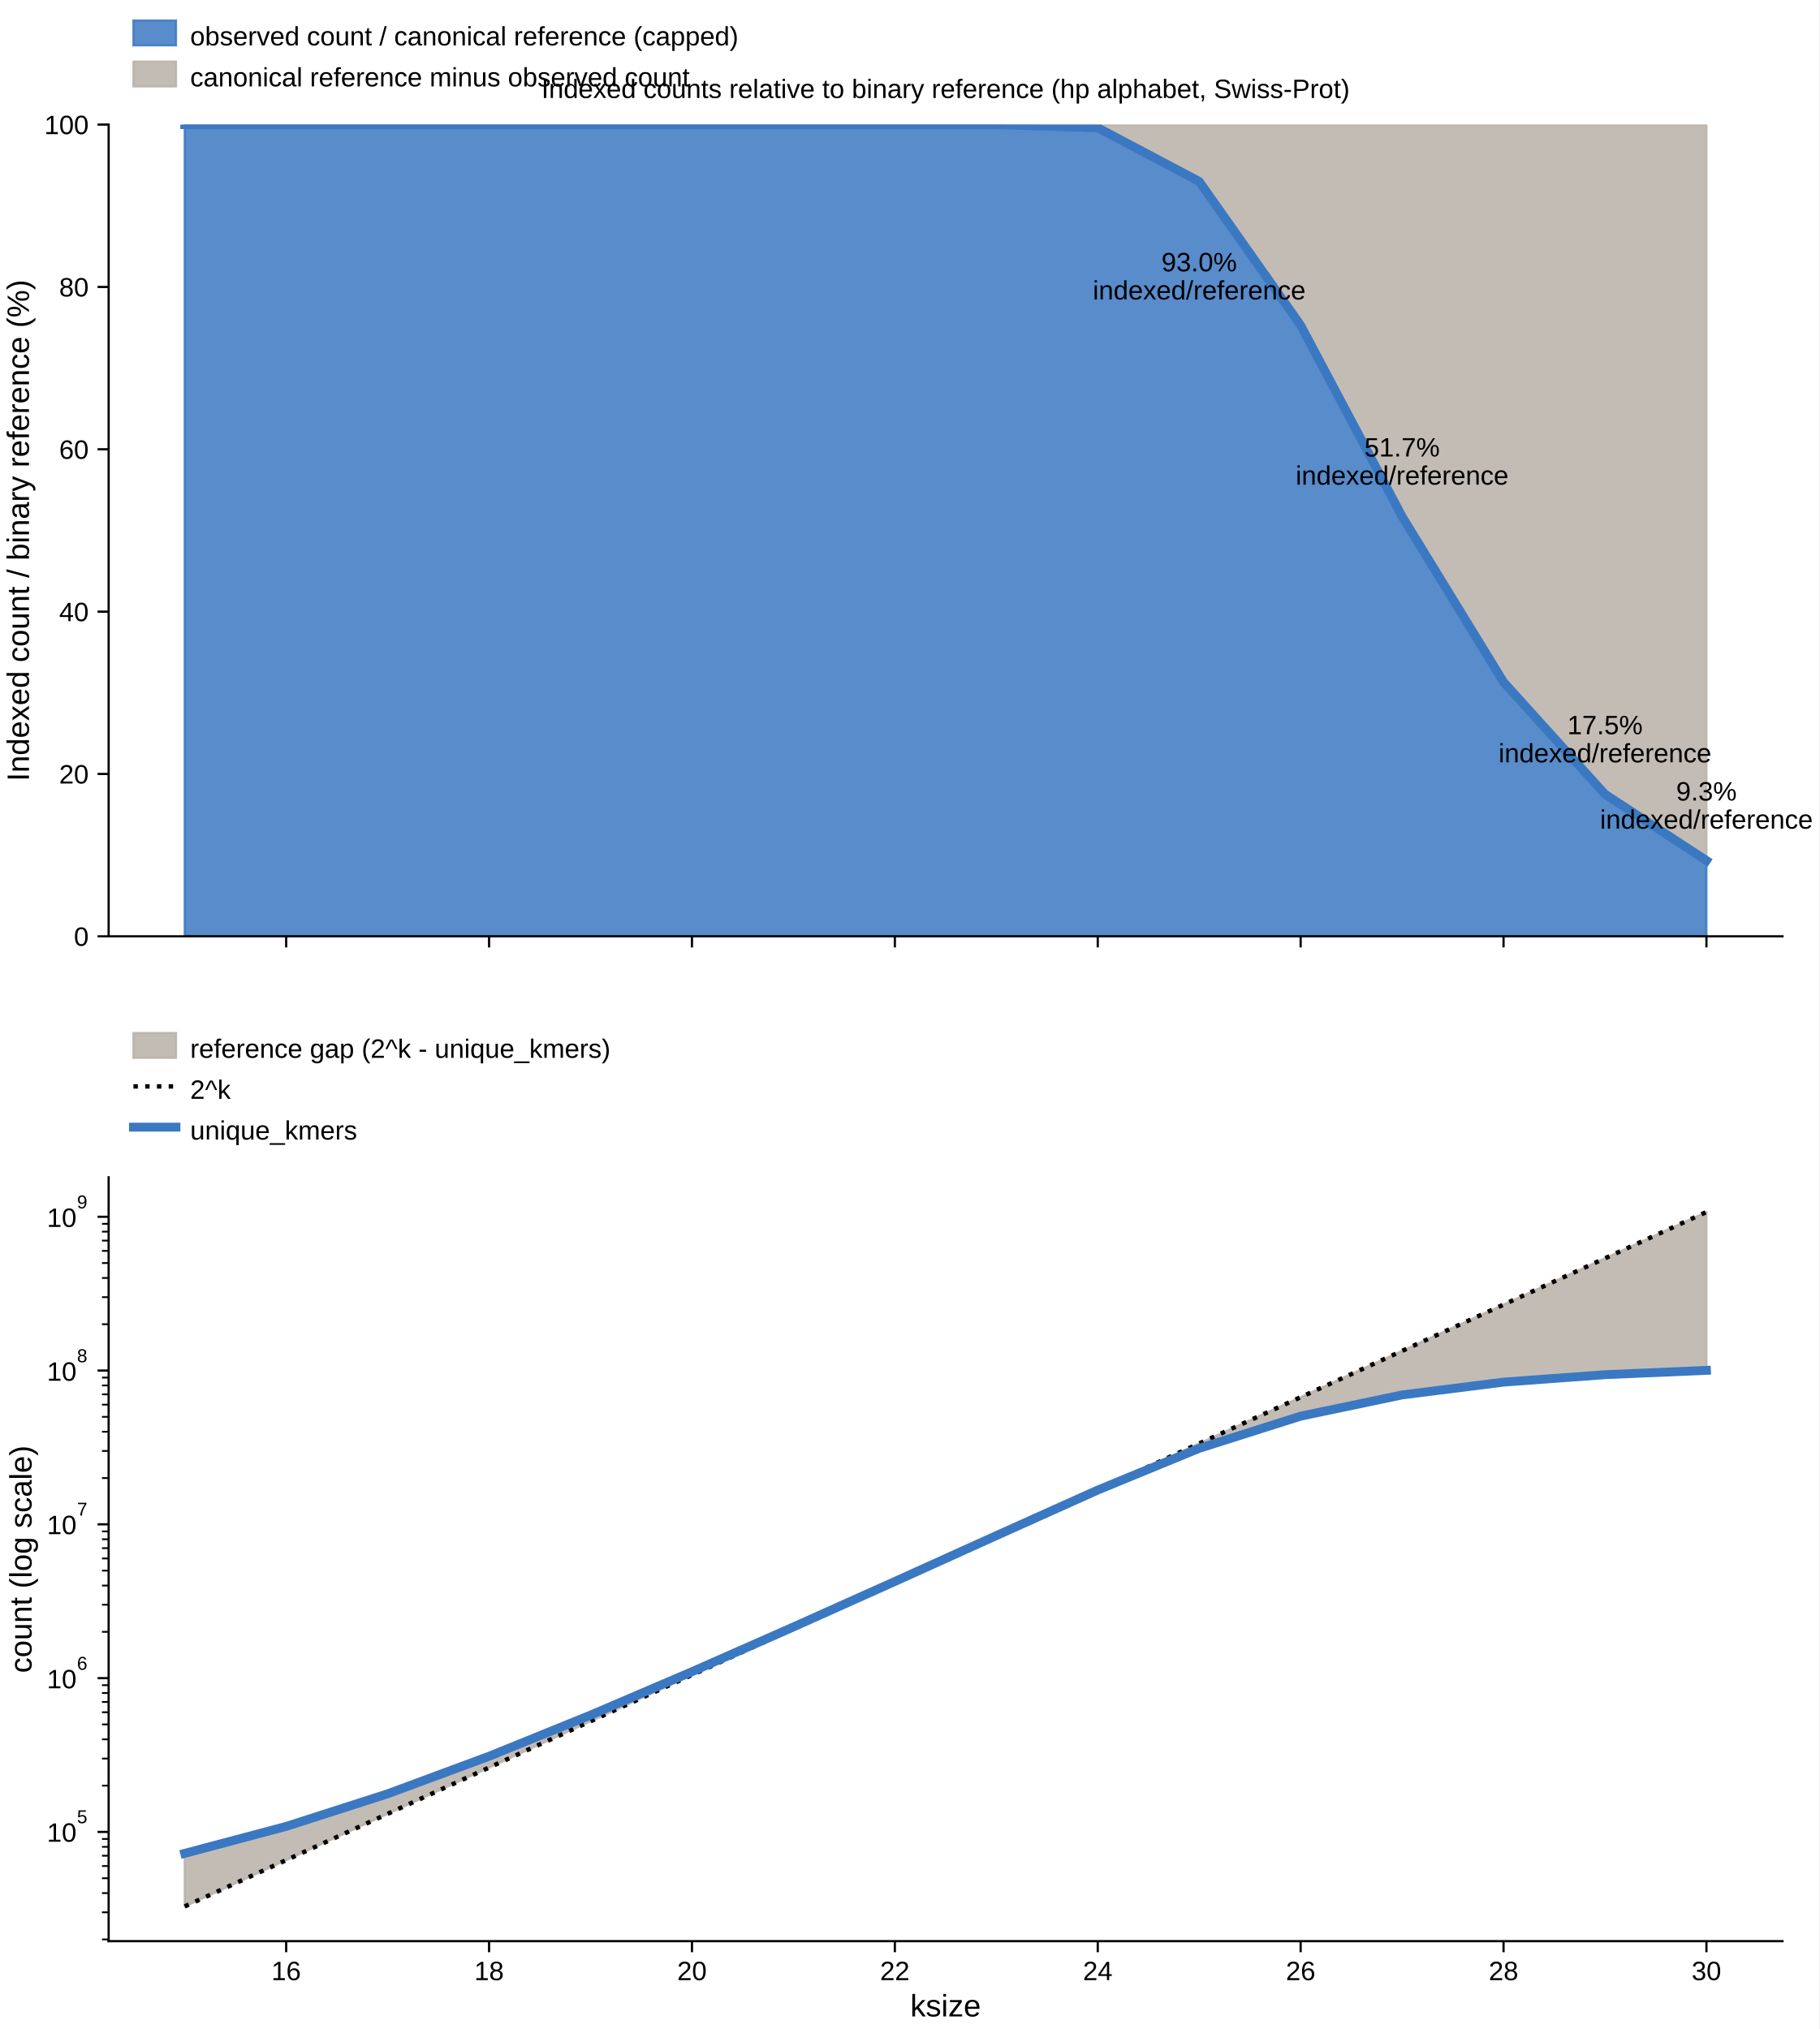
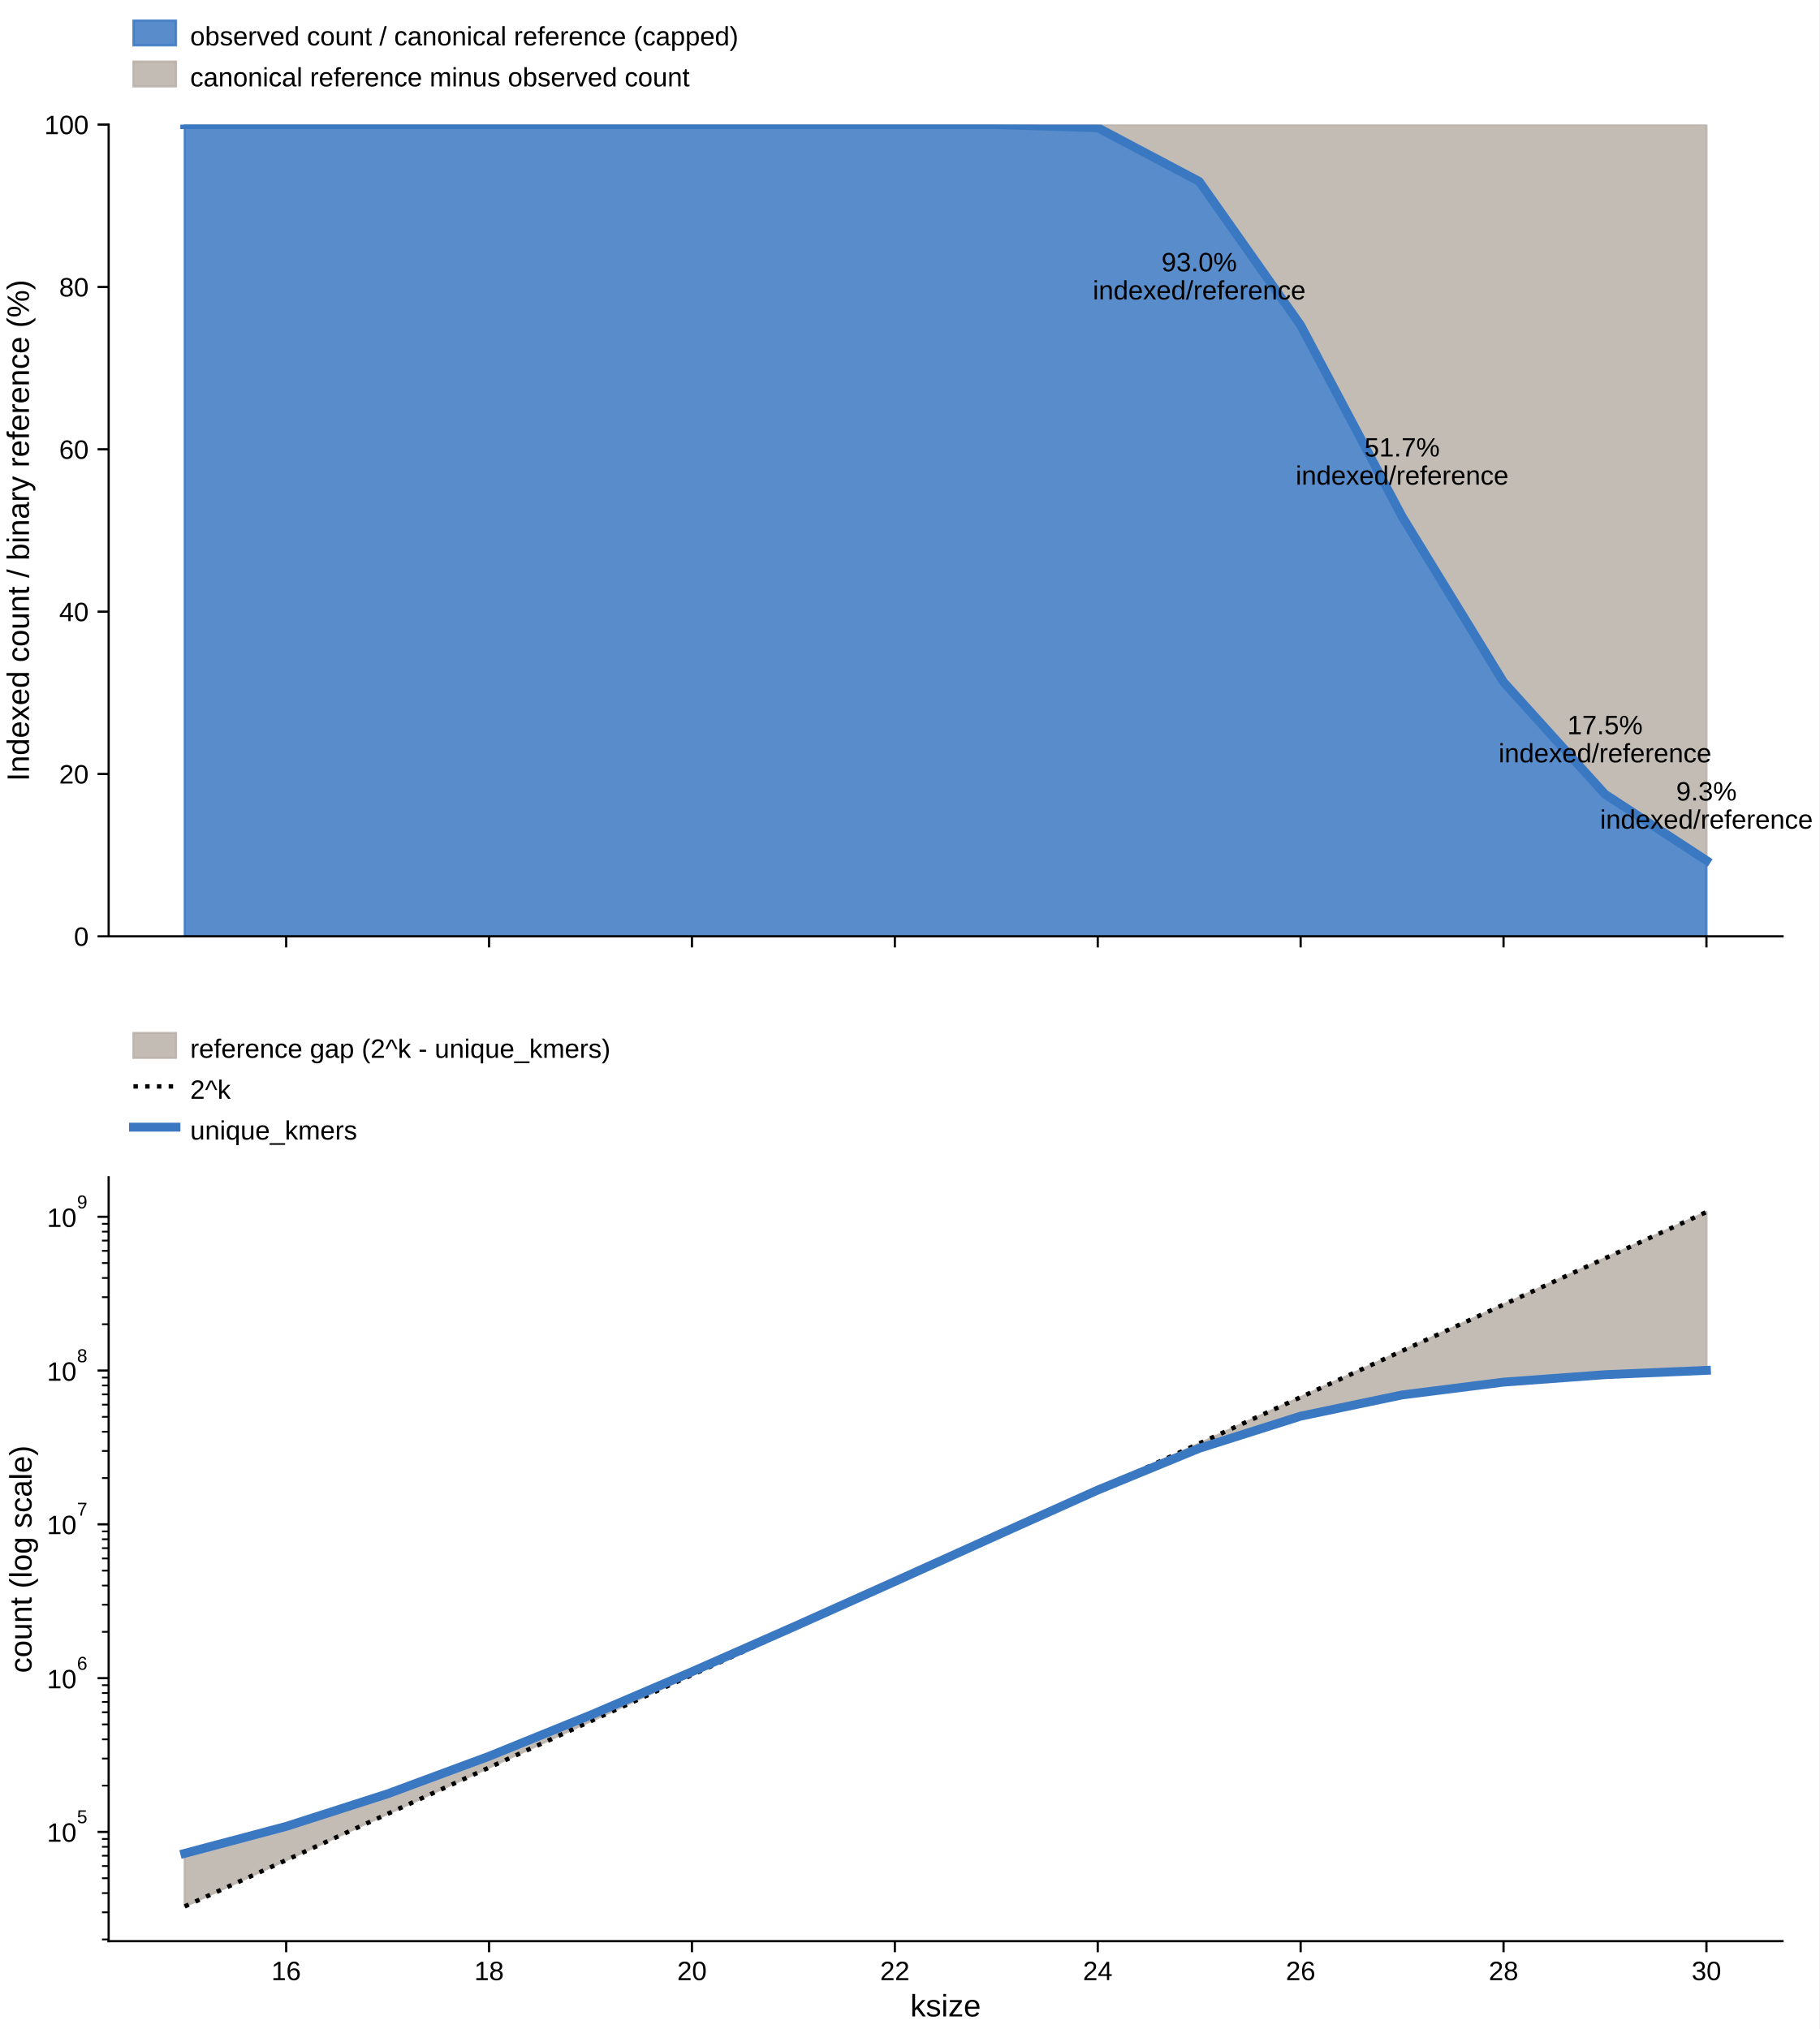
<svg xmlns="http://www.w3.org/2000/svg" xmlns:xlink="http://www.w3.org/1999/xlink" width="410.58pt" height="458.024pt" viewBox="0 0 410.58 458.024" version="1.1">
  <defs>
    <style type="text/css">*{stroke-linejoin: round; stroke-linecap: butt}</style>
  </defs>
  <g id="figure_1">
    <g id="patch_1">
      <path d="M 0 458.024  L 410.58 458.024  L 410.58 0  L 0 0  z " style="fill: #ffffff" />
    </g>
    <g id="axes_1">
      <g id="patch_2">
        <path d="M 24.519 211.363  L 402.298 211.363  L 402.298 28.128  L 24.519 28.128  z " style="fill: #ffffff" />
      </g>
      <g id="matplotlib.axis_1">
        <g id="xtick_1">
          <g id="line2d_1">
            <defs>
-               <path id="maa35440852" d="M 0 0  L 0 2.5  " style="stroke: #000000; stroke-width: 0.5" />
+               <path id="mb02377f6be" d="M 0 0  L 0 2.5  " style="stroke: #000000; stroke-width: 0.5" />
            </defs>
            <g>
-               <use xlink:href="#maa35440852" x="64.586" y="211.363" style="stroke: #000000; stroke-width: 0.5" />
+               <use xlink:href="#mb02377f6be" x="64.586" y="211.363" style="stroke: #000000; stroke-width: 0.5" />
            </g>
          </g>
        </g>
        <g id="xtick_2">
          <g id="line2d_2">
            <g>
-               <use xlink:href="#maa35440852" x="110.378" y="211.363" style="stroke: #000000; stroke-width: 0.5" />
+               <use xlink:href="#mb02377f6be" x="110.378" y="211.363" style="stroke: #000000; stroke-width: 0.5" />
            </g>
          </g>
        </g>
        <g id="xtick_3">
          <g id="line2d_3">
            <g>
-               <use xlink:href="#maa35440852" x="156.169" y="211.363" style="stroke: #000000; stroke-width: 0.5" />
+               <use xlink:href="#mb02377f6be" x="156.169" y="211.363" style="stroke: #000000; stroke-width: 0.5" />
            </g>
          </g>
        </g>
        <g id="xtick_4">
          <g id="line2d_4">
            <g>
-               <use xlink:href="#maa35440852" x="201.96" y="211.363" style="stroke: #000000; stroke-width: 0.5" />
+               <use xlink:href="#mb02377f6be" x="201.96" y="211.363" style="stroke: #000000; stroke-width: 0.5" />
            </g>
          </g>
        </g>
        <g id="xtick_5">
          <g id="line2d_5">
            <g>
-               <use xlink:href="#maa35440852" x="247.752" y="211.363" style="stroke: #000000; stroke-width: 0.5" />
+               <use xlink:href="#mb02377f6be" x="247.752" y="211.363" style="stroke: #000000; stroke-width: 0.5" />
            </g>
          </g>
        </g>
        <g id="xtick_6">
          <g id="line2d_6">
            <g>
-               <use xlink:href="#maa35440852" x="293.543" y="211.363" style="stroke: #000000; stroke-width: 0.5" />
+               <use xlink:href="#mb02377f6be" x="293.543" y="211.363" style="stroke: #000000; stroke-width: 0.5" />
            </g>
          </g>
        </g>
        <g id="xtick_7">
          <g id="line2d_7">
            <g>
-               <use xlink:href="#maa35440852" x="339.335" y="211.363" style="stroke: #000000; stroke-width: 0.5" />
+               <use xlink:href="#mb02377f6be" x="339.335" y="211.363" style="stroke: #000000; stroke-width: 0.5" />
            </g>
          </g>
        </g>
        <g id="xtick_8">
          <g id="line2d_8">
            <g>
-               <use xlink:href="#maa35440852" x="385.126" y="211.363" style="stroke: #000000; stroke-width: 0.5" />
+               <use xlink:href="#mb02377f6be" x="385.126" y="211.363" style="stroke: #000000; stroke-width: 0.5" />
            </g>
          </g>
        </g>
      </g>
      <g id="matplotlib.axis_2">
        <g id="ytick_1">
          <g id="line2d_9">
            <defs>
-               <path id="m3bf1d554bf" d="M 0 0  L -2.5 0  " style="stroke: #000000; stroke-width: 0.5" />
+               <path id="ma69f56cb45" d="M 0 0  L -2.5 0  " style="stroke: #000000; stroke-width: 0.5" />
            </defs>
            <g>
-               <use xlink:href="#m3bf1d554bf" x="24.519" y="211.363" style="stroke: #000000; stroke-width: 0.5" />
+               <use xlink:href="#ma69f56cb45" x="24.519" y="211.363" style="stroke: #000000; stroke-width: 0.5" />
            </g>
          </g>
          <g id="text_1">
            <text style="font-size: 6px; font-family: 'Arial'; text-anchor: end" x="20.019" y="213.511" transform="rotate(-0 20.01875 213.5108)">0</text>
          </g>
        </g>
        <g id="ytick_2">
          <g id="line2d_10">
            <g>
-               <use xlink:href="#m3bf1d554bf" x="24.519" y="174.716" style="stroke: #000000; stroke-width: 0.5" />
+               <use xlink:href="#ma69f56cb45" x="24.519" y="174.716" style="stroke: #000000; stroke-width: 0.5" />
            </g>
          </g>
          <g id="text_2">
            <text style="font-size: 6px; font-family: 'Arial'; text-anchor: end" x="20.019" y="176.864" transform="rotate(-0 20.01875 176.8636)">20</text>
          </g>
        </g>
        <g id="ytick_3">
          <g id="line2d_11">
            <g>
-               <use xlink:href="#m3bf1d554bf" x="24.519" y="138.069" style="stroke: #000000; stroke-width: 0.5" />
+               <use xlink:href="#ma69f56cb45" x="24.519" y="138.069" style="stroke: #000000; stroke-width: 0.5" />
            </g>
          </g>
          <g id="text_3">
            <text style="font-size: 6px; font-family: 'Arial'; text-anchor: end" x="20.019" y="140.216" transform="rotate(-0 20.01875 140.2165)">40</text>
          </g>
        </g>
        <g id="ytick_4">
          <g id="line2d_12">
            <g>
-               <use xlink:href="#m3bf1d554bf" x="24.519" y="101.422" style="stroke: #000000; stroke-width: 0.5" />
+               <use xlink:href="#ma69f56cb45" x="24.519" y="101.422" style="stroke: #000000; stroke-width: 0.5" />
            </g>
          </g>
          <g id="text_4">
            <text style="font-size: 6px; font-family: 'Arial'; text-anchor: end" x="20.019" y="103.569" transform="rotate(-0 20.01875 103.5693)">60</text>
          </g>
        </g>
        <g id="ytick_5">
          <g id="line2d_13">
            <g>
-               <use xlink:href="#m3bf1d554bf" x="24.519" y="64.775" style="stroke: #000000; stroke-width: 0.5" />
+               <use xlink:href="#ma69f56cb45" x="24.519" y="64.775" style="stroke: #000000; stroke-width: 0.5" />
            </g>
          </g>
          <g id="text_5">
            <text style="font-size: 6px; font-family: 'Arial'; text-anchor: end" x="20.019" y="66.922" transform="rotate(-0 20.01875 66.92217)">80</text>
          </g>
        </g>
        <g id="ytick_6">
          <g id="line2d_14">
            <g>
-               <use xlink:href="#m3bf1d554bf" x="24.519" y="28.128" style="stroke: #000000; stroke-width: 0.5" />
+               <use xlink:href="#ma69f56cb45" x="24.519" y="28.128" style="stroke: #000000; stroke-width: 0.5" />
            </g>
          </g>
          <g id="text_6">
            <text style="font-size: 6px; font-family: 'Arial'; text-anchor: end" x="20.019" y="30.275" transform="rotate(-0 20.01875 30.27501)">100</text>
          </g>
        </g>
        <g id="text_7">
          <text style="font-size: 7px; font-family: 'Arial'; text-anchor: middle" x="6.536" y="119.746" transform="rotate(-90 6.535781 119.7456)">Indexed count / binary reference (%)</text>
        </g>
      </g>
      <g id="FillBetweenPolyCollection_1">
        <defs>
-           <path id="m9768887d93" d="M 41.691 -429.896  L 41.691 -246.66  L 64.586 -246.66  L 87.482 -246.66  L 110.378 -246.66  L 133.273 -246.66  L 156.169 -246.66  L 179.065 -246.66  L 201.96 -246.66  L 224.856 -246.66  L 247.752 -246.66  L 270.648 -246.66  L 293.543 -246.66  L 316.439 -246.66  L 339.335 -246.66  L 362.23 -246.66  L 385.126 -246.66  L 385.126 -263.775  L 385.126 -263.775  L 362.23 -278.743  L 339.335 -304.059  L 316.439 -341.434  L 293.543 -384.594  L 270.648 -417.069  L 247.752 -429.182  L 224.856 -429.896  L 201.96 -429.896  L 179.065 -429.896  L 156.169 -429.896  L 133.273 -429.896  L 110.378 -429.896  L 87.482 -429.896  L 64.586 -429.896  L 41.691 -429.896  z " style="stroke: #3b78c2; stroke-opacity: 0.85; stroke-width: 0.5" />
+           <path id="m93ffbdc0d3" d="M 41.691 -429.896  L 41.691 -246.66  L 64.586 -246.66  L 87.482 -246.66  L 110.378 -246.66  L 133.273 -246.66  L 156.169 -246.66  L 179.065 -246.66  L 201.96 -246.66  L 224.856 -246.66  L 247.752 -246.66  L 270.648 -246.66  L 293.543 -246.66  L 316.439 -246.66  L 339.335 -246.66  L 362.23 -246.66  L 385.126 -246.66  L 385.126 -263.775  L 385.126 -263.775  L 362.23 -278.743  L 339.335 -304.059  L 316.439 -341.434  L 293.543 -384.594  L 270.648 -417.069  L 247.752 -429.182  L 224.856 -429.896  L 201.96 -429.896  L 179.065 -429.896  L 156.169 -429.896  L 133.273 -429.896  L 110.378 -429.896  L 87.482 -429.896  L 64.586 -429.896  L 41.691 -429.896  z " style="stroke: #3b78c2; stroke-opacity: 0.85; stroke-width: 0.5" />
        </defs>
-         <g clip-path="url(#p9827c3d536)">
-           <use xlink:href="#m9768887d93" x="0" y="458.024" style="fill: #3b78c2; fill-opacity: 0.85; stroke: #3b78c2; stroke-opacity: 0.85; stroke-width: 0.5" />
+         <g clip-path="url(#pb5ab70ce98)">
+           <use xlink:href="#m93ffbdc0d3" x="0" y="458.024" style="fill: #3b78c2; fill-opacity: 0.85; stroke: #3b78c2; stroke-opacity: 0.85; stroke-width: 0.5" />
        </g>
      </g>
      <g id="FillBetweenPolyCollection_2">
        <defs>
-           <path id="md5d915c6b6" d="M 41.691 -429.896  L 41.691 -429.896  L 64.586 -429.896  L 87.482 -429.896  L 110.378 -429.896  L 133.273 -429.896  L 156.169 -429.896  L 179.065 -429.896  L 201.96 -429.896  L 224.856 -429.896  L 247.752 -429.182  L 270.648 -417.069  L 293.543 -384.594  L 316.439 -341.434  L 339.335 -304.059  L 362.23 -278.743  L 385.126 -263.775  L 385.126 -429.896  L 385.126 -429.896  L 362.23 -429.896  L 339.335 -429.896  L 316.439 -429.896  L 293.543 -429.896  L 270.648 -429.896  L 247.752 -429.896  L 224.856 -429.896  L 201.96 -429.896  L 179.065 -429.896  L 156.169 -429.896  L 133.273 -429.896  L 110.378 -429.896  L 87.482 -429.896  L 64.586 -429.896  L 41.691 -429.896  z " style="stroke: #b8b0a8; stroke-opacity: 0.85; stroke-width: 0.5" />
+           <path id="m4c883c0f63" d="M 41.691 -429.896  L 41.691 -429.896  L 64.586 -429.896  L 87.482 -429.896  L 110.378 -429.896  L 133.273 -429.896  L 156.169 -429.896  L 179.065 -429.896  L 201.96 -429.896  L 224.856 -429.896  L 247.752 -429.182  L 270.648 -417.069  L 293.543 -384.594  L 316.439 -341.434  L 339.335 -304.059  L 362.23 -278.743  L 385.126 -263.775  L 385.126 -429.896  L 385.126 -429.896  L 362.23 -429.896  L 339.335 -429.896  L 316.439 -429.896  L 293.543 -429.896  L 270.648 -429.896  L 247.752 -429.896  L 224.856 -429.896  L 201.96 -429.896  L 179.065 -429.896  L 156.169 -429.896  L 133.273 -429.896  L 110.378 -429.896  L 87.482 -429.896  L 64.586 -429.896  L 41.691 -429.896  z " style="stroke: #b8b0a8; stroke-opacity: 0.85; stroke-width: 0.5" />
        </defs>
-         <g clip-path="url(#p9827c3d536)">
-           <use xlink:href="#md5d915c6b6" x="0" y="458.024" style="fill: #b8b0a8; fill-opacity: 0.85; stroke: #b8b0a8; stroke-opacity: 0.85; stroke-width: 0.5" />
+         <g clip-path="url(#pb5ab70ce98)">
+           <use xlink:href="#m4c883c0f63" x="0" y="458.024" style="fill: #b8b0a8; fill-opacity: 0.85; stroke: #b8b0a8; stroke-opacity: 0.85; stroke-width: 0.5" />
        </g>
      </g>
      <g id="line2d_15">
-         <path d="M 41.691 28.128  L 64.586 28.128  L 87.482 28.128  L 110.378 28.128  L 133.273 28.128  L 156.169 28.128  L 179.065 28.128  L 201.96 28.128  L 224.856 28.128  L 247.752 28.842  L 270.648 40.954  L 293.543 73.43  L 316.439 116.589  L 339.335 153.964  L 362.23 179.28  L 385.126 194.249  " clip-path="url(#p9827c3d536)" style="fill: none; stroke: #3b78c2; stroke-width: 2; stroke-linecap: square" />
+         <path d="M 41.691 28.128  L 64.586 28.128  L 87.482 28.128  L 110.378 28.128  L 133.273 28.128  L 156.169 28.128  L 179.065 28.128  L 201.96 28.128  L 224.856 28.128  L 247.752 28.842  L 270.648 40.954  L 293.543 73.43  L 316.439 116.589  L 339.335 153.964  L 362.23 179.28  L 385.126 194.249  " clip-path="url(#pb5ab70ce98)" style="fill: none; stroke: #3b78c2; stroke-width: 2; stroke-linecap: square" />
      </g>
      <g id="patch_3">
        <path d="M 24.519 211.363  L 24.519 28.128  " style="fill: none; stroke: #000000; stroke-width: 0.5; stroke-linejoin: miter; stroke-linecap: square" />
      </g>
      <g id="patch_4">
        <path d="M 24.519 211.363  L 402.298 211.363  " style="fill: none; stroke: #000000; stroke-width: 0.5; stroke-linejoin: miter; stroke-linecap: square" />
      </g>
      <g id="text_8">
        <text style="font-size: 6px; font-family: 'Arial'" transform="translate(262.1416 61.24879)">93.0%</text>
        <text style="font-size: 6px; font-family: 'Arial'" transform="translate(246.6334 67.59491)">indexed/reference</text>
      </g>
      <g id="text_9">
        <text style="font-size: 6px; font-family: 'Arial'" transform="translate(307.933 103.0507)">51.7%</text>
        <text style="font-size: 6px; font-family: 'Arial'" transform="translate(292.4248 109.3968)">indexed/reference</text>
      </g>
      <g id="text_10">
        <text style="font-size: 6px; font-family: 'Arial'" transform="translate(353.7244 165.7417)">17.5%</text>
        <text style="font-size: 6px; font-family: 'Arial'" transform="translate(338.2162 172.0878)">indexed/reference</text>
      </g>
      <g id="text_11">
        <text style="font-size: 6px; font-family: 'Arial'" transform="translate(378.2883 180.7101)">9.3%</text>
        <text style="font-size: 6px; font-family: 'Arial'" transform="translate(361.1119 187.0562)">indexed/reference</text>
      </g>
-       <g id="text_12">
-         <text style="font-size: 6px; font-family: 'Arial'; text-anchor: middle" x="213.408" y="22.128" transform="rotate(-0 213.4083 22.12767)">Indexed counts relative to binary reference (hp alphabet, Swiss-Prot)</text>
-       </g>
      <g id="legend_1">
        <g id="patch_5">
          <path d="M 30.119 10.24  L 39.719 10.24  L 39.719 4.64  L 30.119 4.64  z " style="fill: #3b78c2; fill-opacity: 0.85; stroke: #3b78c2; stroke-opacity: 0.85; stroke-width: 0.5; stroke-linejoin: miter" />
        </g>
-         <g id="text_13">
+         <g id="text_12">
          <text style="font-size: 6px; font-family: 'Arial'; text-anchor: start" x="42.919" y="10.24" transform="rotate(-0 42.91875 10.24)">observed count / canonical reference (capped)</text>
        </g>
        <g id="patch_6">
          <path d="M 30.119 19.503  L 39.719 19.503  L 39.719 13.903  L 30.119 13.903  z " style="fill: #b8b0a8; fill-opacity: 0.85; stroke: #b8b0a8; stroke-opacity: 0.85; stroke-width: 0.5; stroke-linejoin: miter" />
        </g>
-         <g id="text_14">
+         <g id="text_13">
          <text style="font-size: 6px; font-family: 'Arial'; text-anchor: start" x="42.919" y="19.503" transform="rotate(-0 42.91875 19.50281)">canonical reference minus observed count</text>
        </g>
      </g>
    </g>
    <g id="axes_2">
      <g id="patch_7">
        <path d="M 24.519 438.195  L 402.298 438.195  L 402.298 265.759  L 24.519 265.759  z " style="fill: #ffffff" />
      </g>
      <g id="matplotlib.axis_3">
        <g id="xtick_9">
          <g id="line2d_16">
            <g>
-               <use xlink:href="#maa35440852" x="64.586" y="438.195" style="stroke: #000000; stroke-width: 0.5" />
-             </g>
-           </g>
-           <g id="text_15">
+               <use xlink:href="#mb02377f6be" x="64.586" y="438.195" style="stroke: #000000; stroke-width: 0.5" />
+             </g>
+           </g>
+           <g id="text_14">
            <text style="font-size: 6px; font-family: 'Arial'; text-anchor: middle" x="64.586" y="446.989" transform="rotate(-0 64.58622 446.9893)">16</text>
          </g>
        </g>
        <g id="xtick_10">
          <g id="line2d_17">
            <g>
-               <use xlink:href="#maa35440852" x="110.378" y="438.195" style="stroke: #000000; stroke-width: 0.5" />
-             </g>
-           </g>
-           <g id="text_16">
+               <use xlink:href="#mb02377f6be" x="110.378" y="438.195" style="stroke: #000000; stroke-width: 0.5" />
+             </g>
+           </g>
+           <g id="text_15">
            <text style="font-size: 6px; font-family: 'Arial'; text-anchor: middle" x="110.378" y="446.989" transform="rotate(-0 110.3776 446.9893)">18</text>
          </g>
        </g>
        <g id="xtick_11">
          <g id="line2d_18">
            <g>
-               <use xlink:href="#maa35440852" x="156.169" y="438.195" style="stroke: #000000; stroke-width: 0.5" />
-             </g>
-           </g>
-           <g id="text_17">
+               <use xlink:href="#mb02377f6be" x="156.169" y="438.195" style="stroke: #000000; stroke-width: 0.5" />
+             </g>
+           </g>
+           <g id="text_16">
            <text style="font-size: 6px; font-family: 'Arial'; text-anchor: middle" x="156.169" y="446.989" transform="rotate(-0 156.169 446.9893)">20</text>
          </g>
        </g>
        <g id="xtick_12">
          <g id="line2d_19">
            <g>
-               <use xlink:href="#maa35440852" x="201.96" y="438.195" style="stroke: #000000; stroke-width: 0.5" />
-             </g>
-           </g>
-           <g id="text_18">
+               <use xlink:href="#mb02377f6be" x="201.96" y="438.195" style="stroke: #000000; stroke-width: 0.5" />
+             </g>
+           </g>
+           <g id="text_17">
            <text style="font-size: 6px; font-family: 'Arial'; text-anchor: middle" x="201.96" y="446.989" transform="rotate(-0 201.9604 446.9893)">22</text>
          </g>
        </g>
        <g id="xtick_13">
          <g id="line2d_20">
            <g>
-               <use xlink:href="#maa35440852" x="247.752" y="438.195" style="stroke: #000000; stroke-width: 0.5" />
-             </g>
-           </g>
-           <g id="text_19">
+               <use xlink:href="#mb02377f6be" x="247.752" y="438.195" style="stroke: #000000; stroke-width: 0.5" />
+             </g>
+           </g>
+           <g id="text_18">
            <text style="font-size: 6px; font-family: 'Arial'; text-anchor: middle" x="247.752" y="446.989" transform="rotate(-0 247.7518 446.9893)">24</text>
          </g>
        </g>
        <g id="xtick_14">
          <g id="line2d_21">
            <g>
-               <use xlink:href="#maa35440852" x="293.543" y="438.195" style="stroke: #000000; stroke-width: 0.5" />
-             </g>
-           </g>
-           <g id="text_20">
+               <use xlink:href="#mb02377f6be" x="293.543" y="438.195" style="stroke: #000000; stroke-width: 0.5" />
+             </g>
+           </g>
+           <g id="text_19">
            <text style="font-size: 6px; font-family: 'Arial'; text-anchor: middle" x="293.543" y="446.989" transform="rotate(-0 293.5432 446.9893)">26</text>
          </g>
        </g>
        <g id="xtick_15">
          <g id="line2d_22">
            <g>
-               <use xlink:href="#maa35440852" x="339.335" y="438.195" style="stroke: #000000; stroke-width: 0.5" />
-             </g>
-           </g>
-           <g id="text_21">
+               <use xlink:href="#mb02377f6be" x="339.335" y="438.195" style="stroke: #000000; stroke-width: 0.5" />
+             </g>
+           </g>
+           <g id="text_20">
            <text style="font-size: 6px; font-family: 'Arial'; text-anchor: middle" x="339.335" y="446.989" transform="rotate(-0 339.3346 446.9893)">28</text>
          </g>
        </g>
        <g id="xtick_16">
          <g id="line2d_23">
            <g>
-               <use xlink:href="#maa35440852" x="385.126" y="438.195" style="stroke: #000000; stroke-width: 0.5" />
-             </g>
-           </g>
-           <g id="text_22">
+               <use xlink:href="#mb02377f6be" x="385.126" y="438.195" style="stroke: #000000; stroke-width: 0.5" />
+             </g>
+           </g>
+           <g id="text_21">
            <text style="font-size: 6px; font-family: 'Arial'; text-anchor: middle" x="385.126" y="446.989" transform="rotate(-0 385.126 446.9893)">30</text>
          </g>
        </g>
-         <g id="text_23">
+         <g id="text_22">
          <text style="font-size: 7px; font-family: 'Arial'; text-anchor: middle" x="213.408" y="455.192" transform="rotate(-0 213.4083 455.1923)">ksize</text>
        </g>
      </g>
      <g id="matplotlib.axis_4">
        <g id="ytick_7">
          <g id="line2d_24">
            <g>
-               <use xlink:href="#m3bf1d554bf" x="24.519" y="413.535" style="stroke: #000000; stroke-width: 0.5" />
-             </g>
-           </g>
-           <g id="text_24">
+               <use xlink:href="#ma69f56cb45" x="24.519" y="413.535" style="stroke: #000000; stroke-width: 0.5" />
+             </g>
+           </g>
+           <g id="text_23">
            <g transform="translate(10.59875 416.5986)">
              <text>
                <tspan x="0" y="-0.854" style="font-size: 6px; font-family: 'Arial'">1</tspan>
                <tspan x="3.337" y="-0.854" style="font-size: 6px; font-family: 'Arial'">0</tspan>
                <tspan x="6.778" y="-5.036" style="font-size: 4.2px; font-family: 'Arial'">5</tspan>
              </text>
            </g>
          </g>
        </g>
        <g id="ytick_8">
          <g id="line2d_25">
            <g>
-               <use xlink:href="#m3bf1d554bf" x="24.519" y="378.819" style="stroke: #000000; stroke-width: 0.5" />
-             </g>
-           </g>
-           <g id="text_25">
+               <use xlink:href="#ma69f56cb45" x="24.519" y="378.819" style="stroke: #000000; stroke-width: 0.5" />
+             </g>
+           </g>
+           <g id="text_24">
            <g transform="translate(10.59875 381.9123)">
              <text>
                <tspan x="0" y="-0.8" style="font-size: 6px; font-family: 'Arial'">1</tspan>
                <tspan x="3.337" y="-0.8" style="font-size: 6px; font-family: 'Arial'">0</tspan>
                <tspan x="6.778" y="-4.981" style="font-size: 4.2px; font-family: 'Arial'">6</tspan>
              </text>
            </g>
          </g>
        </g>
        <g id="ytick_9">
          <g id="line2d_26">
            <g>
-               <use xlink:href="#m3bf1d554bf" x="24.519" y="344.102" style="stroke: #000000; stroke-width: 0.5" />
-             </g>
-           </g>
-           <g id="text_26">
+               <use xlink:href="#ma69f56cb45" x="24.519" y="344.102" style="stroke: #000000; stroke-width: 0.5" />
+             </g>
+           </g>
+           <g id="text_25">
            <g transform="translate(10.59875 347.166)">
              <text>
                <tspan x="0" y="-0.854" style="font-size: 6px; font-family: 'Arial'">1</tspan>
                <tspan x="3.337" y="-0.854" style="font-size: 6px; font-family: 'Arial'">0</tspan>
                <tspan x="6.778" y="-5.036" style="font-size: 4.2px; font-family: 'Arial'">7</tspan>
              </text>
            </g>
          </g>
        </g>
        <g id="ytick_10">
          <g id="line2d_27">
            <g>
-               <use xlink:href="#m3bf1d554bf" x="24.519" y="309.386" style="stroke: #000000; stroke-width: 0.5" />
-             </g>
-           </g>
-           <g id="text_27">
+               <use xlink:href="#ma69f56cb45" x="24.519" y="309.386" style="stroke: #000000; stroke-width: 0.5" />
+             </g>
+           </g>
+           <g id="text_26">
            <g transform="translate(10.59875 312.4797)">
              <text>
                <tspan x="0" y="-0.8" style="font-size: 6px; font-family: 'Arial'">1</tspan>
                <tspan x="3.337" y="-0.8" style="font-size: 6px; font-family: 'Arial'">0</tspan>
                <tspan x="6.778" y="-4.981" style="font-size: 4.2px; font-family: 'Arial'">8</tspan>
              </text>
            </g>
          </g>
        </g>
        <g id="ytick_11">
          <g id="line2d_28">
            <g>
-               <use xlink:href="#m3bf1d554bf" x="24.519" y="274.67" style="stroke: #000000; stroke-width: 0.5" />
-             </g>
-           </g>
-           <g id="text_28">
+               <use xlink:href="#ma69f56cb45" x="24.519" y="274.67" style="stroke: #000000; stroke-width: 0.5" />
+             </g>
+           </g>
+           <g id="text_27">
            <g transform="translate(10.59875 277.7633)">
              <text>
                <tspan x="0" y="-0.8" style="font-size: 6px; font-family: 'Arial'">1</tspan>
                <tspan x="3.337" y="-0.8" style="font-size: 6px; font-family: 'Arial'">0</tspan>
                <tspan x="6.778" y="-4.981" style="font-size: 4.2px; font-family: 'Arial'">9</tspan>
              </text>
            </g>
          </g>
        </g>
        <g id="ytick_12">
          <g id="line2d_29">
            <defs>
-               <path id="m639c7c0d1c" d="M 0 0  L -1.5 0  " style="stroke: #000000; stroke-width: 0.4" />
+               <path id="mb8012ab6e5" d="M 0 0  L -1.5 0  " style="stroke: #000000; stroke-width: 0.4" />
            </defs>
            <g>
-               <use xlink:href="#m639c7c0d1c" x="24.519" y="437.801" style="stroke: #000000; stroke-width: 0.4" />
+               <use xlink:href="#mb8012ab6e5" x="24.519" y="437.801" style="stroke: #000000; stroke-width: 0.4" />
            </g>
          </g>
        </g>
        <g id="ytick_13">
          <g id="line2d_30">
            <g>
-               <use xlink:href="#m639c7c0d1c" x="24.519" y="431.687" style="stroke: #000000; stroke-width: 0.4" />
+               <use xlink:href="#mb8012ab6e5" x="24.519" y="431.687" style="stroke: #000000; stroke-width: 0.4" />
            </g>
          </g>
        </g>
        <g id="ytick_14">
          <g id="line2d_31">
            <g>
-               <use xlink:href="#m639c7c0d1c" x="24.519" y="427.35" style="stroke: #000000; stroke-width: 0.4" />
+               <use xlink:href="#mb8012ab6e5" x="24.519" y="427.35" style="stroke: #000000; stroke-width: 0.4" />
            </g>
          </g>
        </g>
        <g id="ytick_15">
          <g id="line2d_32">
            <g>
-               <use xlink:href="#m639c7c0d1c" x="24.519" y="423.986" style="stroke: #000000; stroke-width: 0.4" />
+               <use xlink:href="#mb8012ab6e5" x="24.519" y="423.986" style="stroke: #000000; stroke-width: 0.4" />
            </g>
          </g>
        </g>
        <g id="ytick_16">
          <g id="line2d_33">
            <g>
-               <use xlink:href="#m639c7c0d1c" x="24.519" y="421.237" style="stroke: #000000; stroke-width: 0.4" />
+               <use xlink:href="#mb8012ab6e5" x="24.519" y="421.237" style="stroke: #000000; stroke-width: 0.4" />
            </g>
          </g>
        </g>
        <g id="ytick_17">
          <g id="line2d_34">
            <g>
-               <use xlink:href="#m639c7c0d1c" x="24.519" y="418.912" style="stroke: #000000; stroke-width: 0.4" />
+               <use xlink:href="#mb8012ab6e5" x="24.519" y="418.912" style="stroke: #000000; stroke-width: 0.4" />
            </g>
          </g>
        </g>
        <g id="ytick_18">
          <g id="line2d_35">
            <g>
-               <use xlink:href="#m639c7c0d1c" x="24.519" y="416.899" style="stroke: #000000; stroke-width: 0.4" />
+               <use xlink:href="#mb8012ab6e5" x="24.519" y="416.899" style="stroke: #000000; stroke-width: 0.4" />
            </g>
          </g>
        </g>
        <g id="ytick_19">
          <g id="line2d_36">
            <g>
-               <use xlink:href="#m639c7c0d1c" x="24.519" y="415.123" style="stroke: #000000; stroke-width: 0.4" />
+               <use xlink:href="#mb8012ab6e5" x="24.519" y="415.123" style="stroke: #000000; stroke-width: 0.4" />
            </g>
          </g>
        </g>
        <g id="ytick_20">
          <g id="line2d_37">
            <g>
-               <use xlink:href="#m639c7c0d1c" x="24.519" y="403.084" style="stroke: #000000; stroke-width: 0.4" />
+               <use xlink:href="#mb8012ab6e5" x="24.519" y="403.084" style="stroke: #000000; stroke-width: 0.4" />
            </g>
          </g>
        </g>
        <g id="ytick_21">
          <g id="line2d_38">
            <g>
-               <use xlink:href="#m639c7c0d1c" x="24.519" y="396.971" style="stroke: #000000; stroke-width: 0.4" />
+               <use xlink:href="#mb8012ab6e5" x="24.519" y="396.971" style="stroke: #000000; stroke-width: 0.4" />
            </g>
          </g>
        </g>
        <g id="ytick_22">
          <g id="line2d_39">
            <g>
-               <use xlink:href="#m639c7c0d1c" x="24.519" y="392.634" style="stroke: #000000; stroke-width: 0.4" />
+               <use xlink:href="#mb8012ab6e5" x="24.519" y="392.634" style="stroke: #000000; stroke-width: 0.4" />
            </g>
          </g>
        </g>
        <g id="ytick_23">
          <g id="line2d_40">
            <g>
-               <use xlink:href="#m639c7c0d1c" x="24.519" y="389.269" style="stroke: #000000; stroke-width: 0.4" />
+               <use xlink:href="#mb8012ab6e5" x="24.519" y="389.269" style="stroke: #000000; stroke-width: 0.4" />
            </g>
          </g>
        </g>
        <g id="ytick_24">
          <g id="line2d_41">
            <g>
-               <use xlink:href="#m639c7c0d1c" x="24.519" y="386.52" style="stroke: #000000; stroke-width: 0.4" />
+               <use xlink:href="#mb8012ab6e5" x="24.519" y="386.52" style="stroke: #000000; stroke-width: 0.4" />
            </g>
          </g>
        </g>
        <g id="ytick_25">
          <g id="line2d_42">
            <g>
-               <use xlink:href="#m639c7c0d1c" x="24.519" y="384.196" style="stroke: #000000; stroke-width: 0.4" />
+               <use xlink:href="#mb8012ab6e5" x="24.519" y="384.196" style="stroke: #000000; stroke-width: 0.4" />
            </g>
          </g>
        </g>
        <g id="ytick_26">
          <g id="line2d_43">
            <g>
-               <use xlink:href="#m639c7c0d1c" x="24.519" y="382.183" style="stroke: #000000; stroke-width: 0.4" />
+               <use xlink:href="#mb8012ab6e5" x="24.519" y="382.183" style="stroke: #000000; stroke-width: 0.4" />
            </g>
          </g>
        </g>
        <g id="ytick_27">
          <g id="line2d_44">
            <g>
-               <use xlink:href="#m639c7c0d1c" x="24.519" y="380.407" style="stroke: #000000; stroke-width: 0.4" />
+               <use xlink:href="#mb8012ab6e5" x="24.519" y="380.407" style="stroke: #000000; stroke-width: 0.4" />
            </g>
          </g>
        </g>
        <g id="ytick_28">
          <g id="line2d_45">
            <g>
-               <use xlink:href="#m639c7c0d1c" x="24.519" y="368.368" style="stroke: #000000; stroke-width: 0.4" />
+               <use xlink:href="#mb8012ab6e5" x="24.519" y="368.368" style="stroke: #000000; stroke-width: 0.4" />
            </g>
          </g>
        </g>
        <g id="ytick_29">
          <g id="line2d_46">
            <g>
-               <use xlink:href="#m639c7c0d1c" x="24.519" y="362.255" style="stroke: #000000; stroke-width: 0.4" />
+               <use xlink:href="#mb8012ab6e5" x="24.519" y="362.255" style="stroke: #000000; stroke-width: 0.4" />
            </g>
          </g>
        </g>
        <g id="ytick_30">
          <g id="line2d_47">
            <g>
-               <use xlink:href="#m639c7c0d1c" x="24.519" y="357.917" style="stroke: #000000; stroke-width: 0.4" />
+               <use xlink:href="#mb8012ab6e5" x="24.519" y="357.917" style="stroke: #000000; stroke-width: 0.4" />
            </g>
          </g>
        </g>
        <g id="ytick_31">
          <g id="line2d_48">
            <g>
-               <use xlink:href="#m639c7c0d1c" x="24.519" y="354.553" style="stroke: #000000; stroke-width: 0.4" />
+               <use xlink:href="#mb8012ab6e5" x="24.519" y="354.553" style="stroke: #000000; stroke-width: 0.4" />
            </g>
          </g>
        </g>
        <g id="ytick_32">
          <g id="line2d_49">
            <g>
-               <use xlink:href="#m639c7c0d1c" x="24.519" y="351.804" style="stroke: #000000; stroke-width: 0.4" />
+               <use xlink:href="#mb8012ab6e5" x="24.519" y="351.804" style="stroke: #000000; stroke-width: 0.4" />
            </g>
          </g>
        </g>
        <g id="ytick_33">
          <g id="line2d_50">
            <g>
-               <use xlink:href="#m639c7c0d1c" x="24.519" y="349.48" style="stroke: #000000; stroke-width: 0.4" />
+               <use xlink:href="#mb8012ab6e5" x="24.519" y="349.48" style="stroke: #000000; stroke-width: 0.4" />
            </g>
          </g>
        </g>
        <g id="ytick_34">
          <g id="line2d_51">
            <g>
-               <use xlink:href="#m639c7c0d1c" x="24.519" y="347.467" style="stroke: #000000; stroke-width: 0.4" />
+               <use xlink:href="#mb8012ab6e5" x="24.519" y="347.467" style="stroke: #000000; stroke-width: 0.4" />
            </g>
          </g>
        </g>
        <g id="ytick_35">
          <g id="line2d_52">
            <g>
-               <use xlink:href="#m639c7c0d1c" x="24.519" y="345.691" style="stroke: #000000; stroke-width: 0.4" />
+               <use xlink:href="#mb8012ab6e5" x="24.519" y="345.691" style="stroke: #000000; stroke-width: 0.4" />
            </g>
          </g>
        </g>
        <g id="ytick_36">
          <g id="line2d_53">
            <g>
-               <use xlink:href="#m639c7c0d1c" x="24.519" y="333.652" style="stroke: #000000; stroke-width: 0.4" />
+               <use xlink:href="#mb8012ab6e5" x="24.519" y="333.652" style="stroke: #000000; stroke-width: 0.4" />
            </g>
          </g>
        </g>
        <g id="ytick_37">
          <g id="line2d_54">
            <g>
-               <use xlink:href="#m639c7c0d1c" x="24.519" y="327.538" style="stroke: #000000; stroke-width: 0.4" />
+               <use xlink:href="#mb8012ab6e5" x="24.519" y="327.538" style="stroke: #000000; stroke-width: 0.4" />
            </g>
          </g>
        </g>
        <g id="ytick_38">
          <g id="line2d_55">
            <g>
-               <use xlink:href="#m639c7c0d1c" x="24.519" y="323.201" style="stroke: #000000; stroke-width: 0.4" />
+               <use xlink:href="#mb8012ab6e5" x="24.519" y="323.201" style="stroke: #000000; stroke-width: 0.4" />
            </g>
          </g>
        </g>
        <g id="ytick_39">
          <g id="line2d_56">
            <g>
-               <use xlink:href="#m639c7c0d1c" x="24.519" y="319.837" style="stroke: #000000; stroke-width: 0.4" />
+               <use xlink:href="#mb8012ab6e5" x="24.519" y="319.837" style="stroke: #000000; stroke-width: 0.4" />
            </g>
          </g>
        </g>
        <g id="ytick_40">
          <g id="line2d_57">
            <g>
-               <use xlink:href="#m639c7c0d1c" x="24.519" y="317.088" style="stroke: #000000; stroke-width: 0.4" />
+               <use xlink:href="#mb8012ab6e5" x="24.519" y="317.088" style="stroke: #000000; stroke-width: 0.4" />
            </g>
          </g>
        </g>
        <g id="ytick_41">
          <g id="line2d_58">
            <g>
-               <use xlink:href="#m639c7c0d1c" x="24.519" y="314.764" style="stroke: #000000; stroke-width: 0.4" />
+               <use xlink:href="#mb8012ab6e5" x="24.519" y="314.764" style="stroke: #000000; stroke-width: 0.4" />
            </g>
          </g>
        </g>
        <g id="ytick_42">
          <g id="line2d_59">
            <g>
-               <use xlink:href="#m639c7c0d1c" x="24.519" y="312.75" style="stroke: #000000; stroke-width: 0.4" />
+               <use xlink:href="#mb8012ab6e5" x="24.519" y="312.75" style="stroke: #000000; stroke-width: 0.4" />
            </g>
          </g>
        </g>
        <g id="ytick_43">
          <g id="line2d_60">
            <g>
-               <use xlink:href="#m639c7c0d1c" x="24.519" y="310.974" style="stroke: #000000; stroke-width: 0.4" />
+               <use xlink:href="#mb8012ab6e5" x="24.519" y="310.974" style="stroke: #000000; stroke-width: 0.4" />
            </g>
          </g>
        </g>
        <g id="ytick_44">
          <g id="line2d_61">
            <g>
-               <use xlink:href="#m639c7c0d1c" x="24.519" y="298.935" style="stroke: #000000; stroke-width: 0.4" />
+               <use xlink:href="#mb8012ab6e5" x="24.519" y="298.935" style="stroke: #000000; stroke-width: 0.4" />
            </g>
          </g>
        </g>
        <g id="ytick_45">
          <g id="line2d_62">
            <g>
-               <use xlink:href="#m639c7c0d1c" x="24.519" y="292.822" style="stroke: #000000; stroke-width: 0.4" />
+               <use xlink:href="#mb8012ab6e5" x="24.519" y="292.822" style="stroke: #000000; stroke-width: 0.4" />
            </g>
          </g>
        </g>
        <g id="ytick_46">
          <g id="line2d_63">
            <g>
-               <use xlink:href="#m639c7c0d1c" x="24.519" y="288.485" style="stroke: #000000; stroke-width: 0.4" />
+               <use xlink:href="#mb8012ab6e5" x="24.519" y="288.485" style="stroke: #000000; stroke-width: 0.4" />
            </g>
          </g>
        </g>
        <g id="ytick_47">
          <g id="line2d_64">
            <g>
-               <use xlink:href="#m639c7c0d1c" x="24.519" y="285.12" style="stroke: #000000; stroke-width: 0.4" />
+               <use xlink:href="#mb8012ab6e5" x="24.519" y="285.12" style="stroke: #000000; stroke-width: 0.4" />
            </g>
          </g>
        </g>
        <g id="ytick_48">
          <g id="line2d_65">
            <g>
-               <use xlink:href="#m639c7c0d1c" x="24.519" y="282.371" style="stroke: #000000; stroke-width: 0.4" />
+               <use xlink:href="#mb8012ab6e5" x="24.519" y="282.371" style="stroke: #000000; stroke-width: 0.4" />
            </g>
          </g>
        </g>
        <g id="ytick_49">
          <g id="line2d_66">
            <g>
-               <use xlink:href="#m639c7c0d1c" x="24.519" y="280.047" style="stroke: #000000; stroke-width: 0.4" />
+               <use xlink:href="#mb8012ab6e5" x="24.519" y="280.047" style="stroke: #000000; stroke-width: 0.4" />
            </g>
          </g>
        </g>
        <g id="ytick_50">
          <g id="line2d_67">
            <g>
-               <use xlink:href="#m639c7c0d1c" x="24.519" y="278.034" style="stroke: #000000; stroke-width: 0.4" />
+               <use xlink:href="#mb8012ab6e5" x="24.519" y="278.034" style="stroke: #000000; stroke-width: 0.4" />
            </g>
          </g>
        </g>
        <g id="ytick_51">
          <g id="line2d_68">
            <g>
-               <use xlink:href="#m639c7c0d1c" x="24.519" y="276.258" style="stroke: #000000; stroke-width: 0.4" />
-             </g>
-           </g>
-         </g>
-         <g id="text_29">
+               <use xlink:href="#mb8012ab6e5" x="24.519" y="276.258" style="stroke: #000000; stroke-width: 0.4" />
+             </g>
+           </g>
+         </g>
+         <g id="text_28">
          <text style="font-size: 7px; font-family: 'Arial'; text-anchor: middle" x="7.125" y="351.977" transform="rotate(-90 7.125469 351.9768)">count (log scale)</text>
        </g>
      </g>
      <g id="FillBetweenPolyCollection_3">
        <defs>
-           <path id="m64388c746e" d="M 41.691 -27.667  L 41.691 -39.649  L 64.586 -45.734  L 87.482 -53.092  L 110.378 -61.568  L 133.273 -70.856  L 156.169 -80.658  L 179.065 -90.758  L 201.96 -101.023  L 224.856 -111.375  L 247.752 -121.664  L 270.648 -131.079  L 293.543 -138.342  L 316.439 -143.135  L 339.335 -146.025  L 362.23 -147.705  L 385.126 -148.681  L 385.126 -184.427  L 385.126 -184.427  L 362.23 -173.976  L 339.335 -163.525  L 316.439 -153.075  L 293.543 -142.624  L 270.648 -132.173  L 247.752 -121.723  L 224.856 -111.272  L 201.96 -100.821  L 179.065 -90.371  L 156.169 -79.92  L 133.273 -69.47  L 110.378 -59.019  L 87.482 -48.568  L 64.586 -38.118  L 41.691 -27.667  z " style="stroke: #b8b0a8; stroke-opacity: 0.85; stroke-width: 0.5" />
+           <path id="m2db2654f50" d="M 41.691 -27.667  L 41.691 -39.649  L 64.586 -45.734  L 87.482 -53.092  L 110.378 -61.568  L 133.273 -70.856  L 156.169 -80.658  L 179.065 -90.758  L 201.96 -101.023  L 224.856 -111.375  L 247.752 -121.664  L 270.648 -131.079  L 293.543 -138.342  L 316.439 -143.135  L 339.335 -146.025  L 362.23 -147.705  L 385.126 -148.681  L 385.126 -184.427  L 385.126 -184.427  L 362.23 -173.976  L 339.335 -163.525  L 316.439 -153.075  L 293.543 -142.624  L 270.648 -132.173  L 247.752 -121.723  L 224.856 -111.272  L 201.96 -100.821  L 179.065 -90.371  L 156.169 -79.92  L 133.273 -69.47  L 110.378 -59.019  L 87.482 -48.568  L 64.586 -38.118  L 41.691 -27.667  z " style="stroke: #b8b0a8; stroke-opacity: 0.85; stroke-width: 0.5" />
        </defs>
-         <g clip-path="url(#p4fdbec3485)">
-           <use xlink:href="#m64388c746e" x="0" y="458.024" style="fill: #b8b0a8; fill-opacity: 0.85; stroke: #b8b0a8; stroke-opacity: 0.85; stroke-width: 0.5" />
+         <g clip-path="url(#p71dc2674d3)">
+           <use xlink:href="#m2db2654f50" x="0" y="458.024" style="fill: #b8b0a8; fill-opacity: 0.85; stroke: #b8b0a8; stroke-opacity: 0.85; stroke-width: 0.5" />
        </g>
      </g>
      <g id="line2d_69">
-         <path d="M 41.691 430.357  L 64.586 419.906  L 87.482 409.455  L 110.378 399.005  L 133.273 388.554  L 156.169 378.103  L 179.065 367.653  L 201.96 357.202  L 224.856 346.751  L 247.752 336.301  L 270.648 325.85  L 293.543 315.399  L 316.439 304.949  L 339.335 294.498  L 362.23 284.048  L 385.126 273.597  " clip-path="url(#p4fdbec3485)" style="fill: none; stroke-dasharray: 1,1.65; stroke-dashoffset: 0; stroke: #000000" />
+         <path d="M 41.691 430.357  L 64.586 419.906  L 87.482 409.455  L 110.378 399.005  L 133.273 388.554  L 156.169 378.103  L 179.065 367.653  L 201.96 357.202  L 224.856 346.751  L 247.752 336.301  L 270.648 325.85  L 293.543 315.399  L 316.439 304.949  L 339.335 294.498  L 362.23 284.048  L 385.126 273.597  " clip-path="url(#p71dc2674d3)" style="fill: none; stroke-dasharray: 1,1.65; stroke-dashoffset: 0; stroke: #000000" />
      </g>
      <g id="line2d_70">
-         <path d="M 41.691 418.374  L 64.586 412.289  L 87.482 404.932  L 110.378 396.455  L 133.273 387.167  L 156.169 377.366  L 179.065 367.265  L 201.96 357  L 224.856 346.649  L 247.752 336.36  L 270.648 326.944  L 293.543 319.681  L 316.439 314.889  L 339.335 311.999  L 362.23 310.319  L 385.126 309.342  " clip-path="url(#p4fdbec3485)" style="fill: none; stroke: #3b78c2; stroke-width: 2; stroke-linecap: square" />
+         <path d="M 41.691 418.374  L 64.586 412.289  L 87.482 404.932  L 110.378 396.455  L 133.273 387.167  L 156.169 377.366  L 179.065 367.265  L 201.96 357  L 224.856 346.649  L 247.752 336.36  L 270.648 326.944  L 293.543 319.681  L 316.439 314.889  L 339.335 311.999  L 362.23 310.319  L 385.126 309.342  " clip-path="url(#p71dc2674d3)" style="fill: none; stroke: #3b78c2; stroke-width: 2; stroke-linecap: square" />
      </g>
      <g id="patch_8">
        <path d="M 24.519 438.195  L 24.519 265.759  " style="fill: none; stroke: #000000; stroke-width: 0.5; stroke-linejoin: miter; stroke-linecap: square" />
      </g>
      <g id="patch_9">
        <path d="M 24.519 438.195  L 402.298 438.195  " style="fill: none; stroke: #000000; stroke-width: 0.5; stroke-linejoin: miter; stroke-linecap: square" />
      </g>
      <g id="legend_2">
        <g id="patch_10">
          <path d="M 30.119 238.787  L 39.719 238.787  L 39.719 233.187  L 30.119 233.187  z " style="fill: #b8b0a8; fill-opacity: 0.85; stroke: #b8b0a8; stroke-opacity: 0.85; stroke-width: 0.5; stroke-linejoin: miter" />
        </g>
-         <g id="text_30">
+         <g id="text_29">
          <text style="font-size: 6px; font-family: 'Arial'; text-anchor: start" x="42.919" y="238.787" transform="rotate(-0 42.91875 238.7867)">reference gap (2^k - unique_kmers)</text>
        </g>
        <g id="line2d_71">
          <path d="M 30.119 245.25  L 34.919 245.25  L 39.719 245.25  " style="fill: none; stroke-dasharray: 1,1.65; stroke-dashoffset: 0; stroke: #000000" />
        </g>
-         <g id="text_31">
+         <g id="text_30">
          <text style="font-size: 6px; font-family: 'Arial'; text-anchor: start" x="42.919" y="248.05" transform="rotate(-0 42.91875 248.0495)">2^k</text>
        </g>
        <g id="line2d_72">
          <path d="M 30.119 254.442  L 34.919 254.442  L 39.719 254.442  " style="fill: none; stroke: #3b78c2; stroke-width: 2; stroke-linecap: square" />
        </g>
-         <g id="text_32">
+         <g id="text_31">
          <text style="font-size: 6px; font-family: 'Arial'; text-anchor: start" x="42.919" y="257.242" transform="rotate(-0 42.91875 257.242)">unique_kmers</text>
        </g>
      </g>
    </g>
  </g>
  <defs>
-     <clipPath id="p9827c3d536">
+     <clipPath id="pb5ab70ce98">
      <rect x="24.519" y="28.128" width="377.779" height="183.236" />
    </clipPath>
-     <clipPath id="p4fdbec3485">
+     <clipPath id="p71dc2674d3">
      <rect x="24.519" y="265.759" width="377.779" height="172.436" />
    </clipPath>
  </defs>
</svg>
